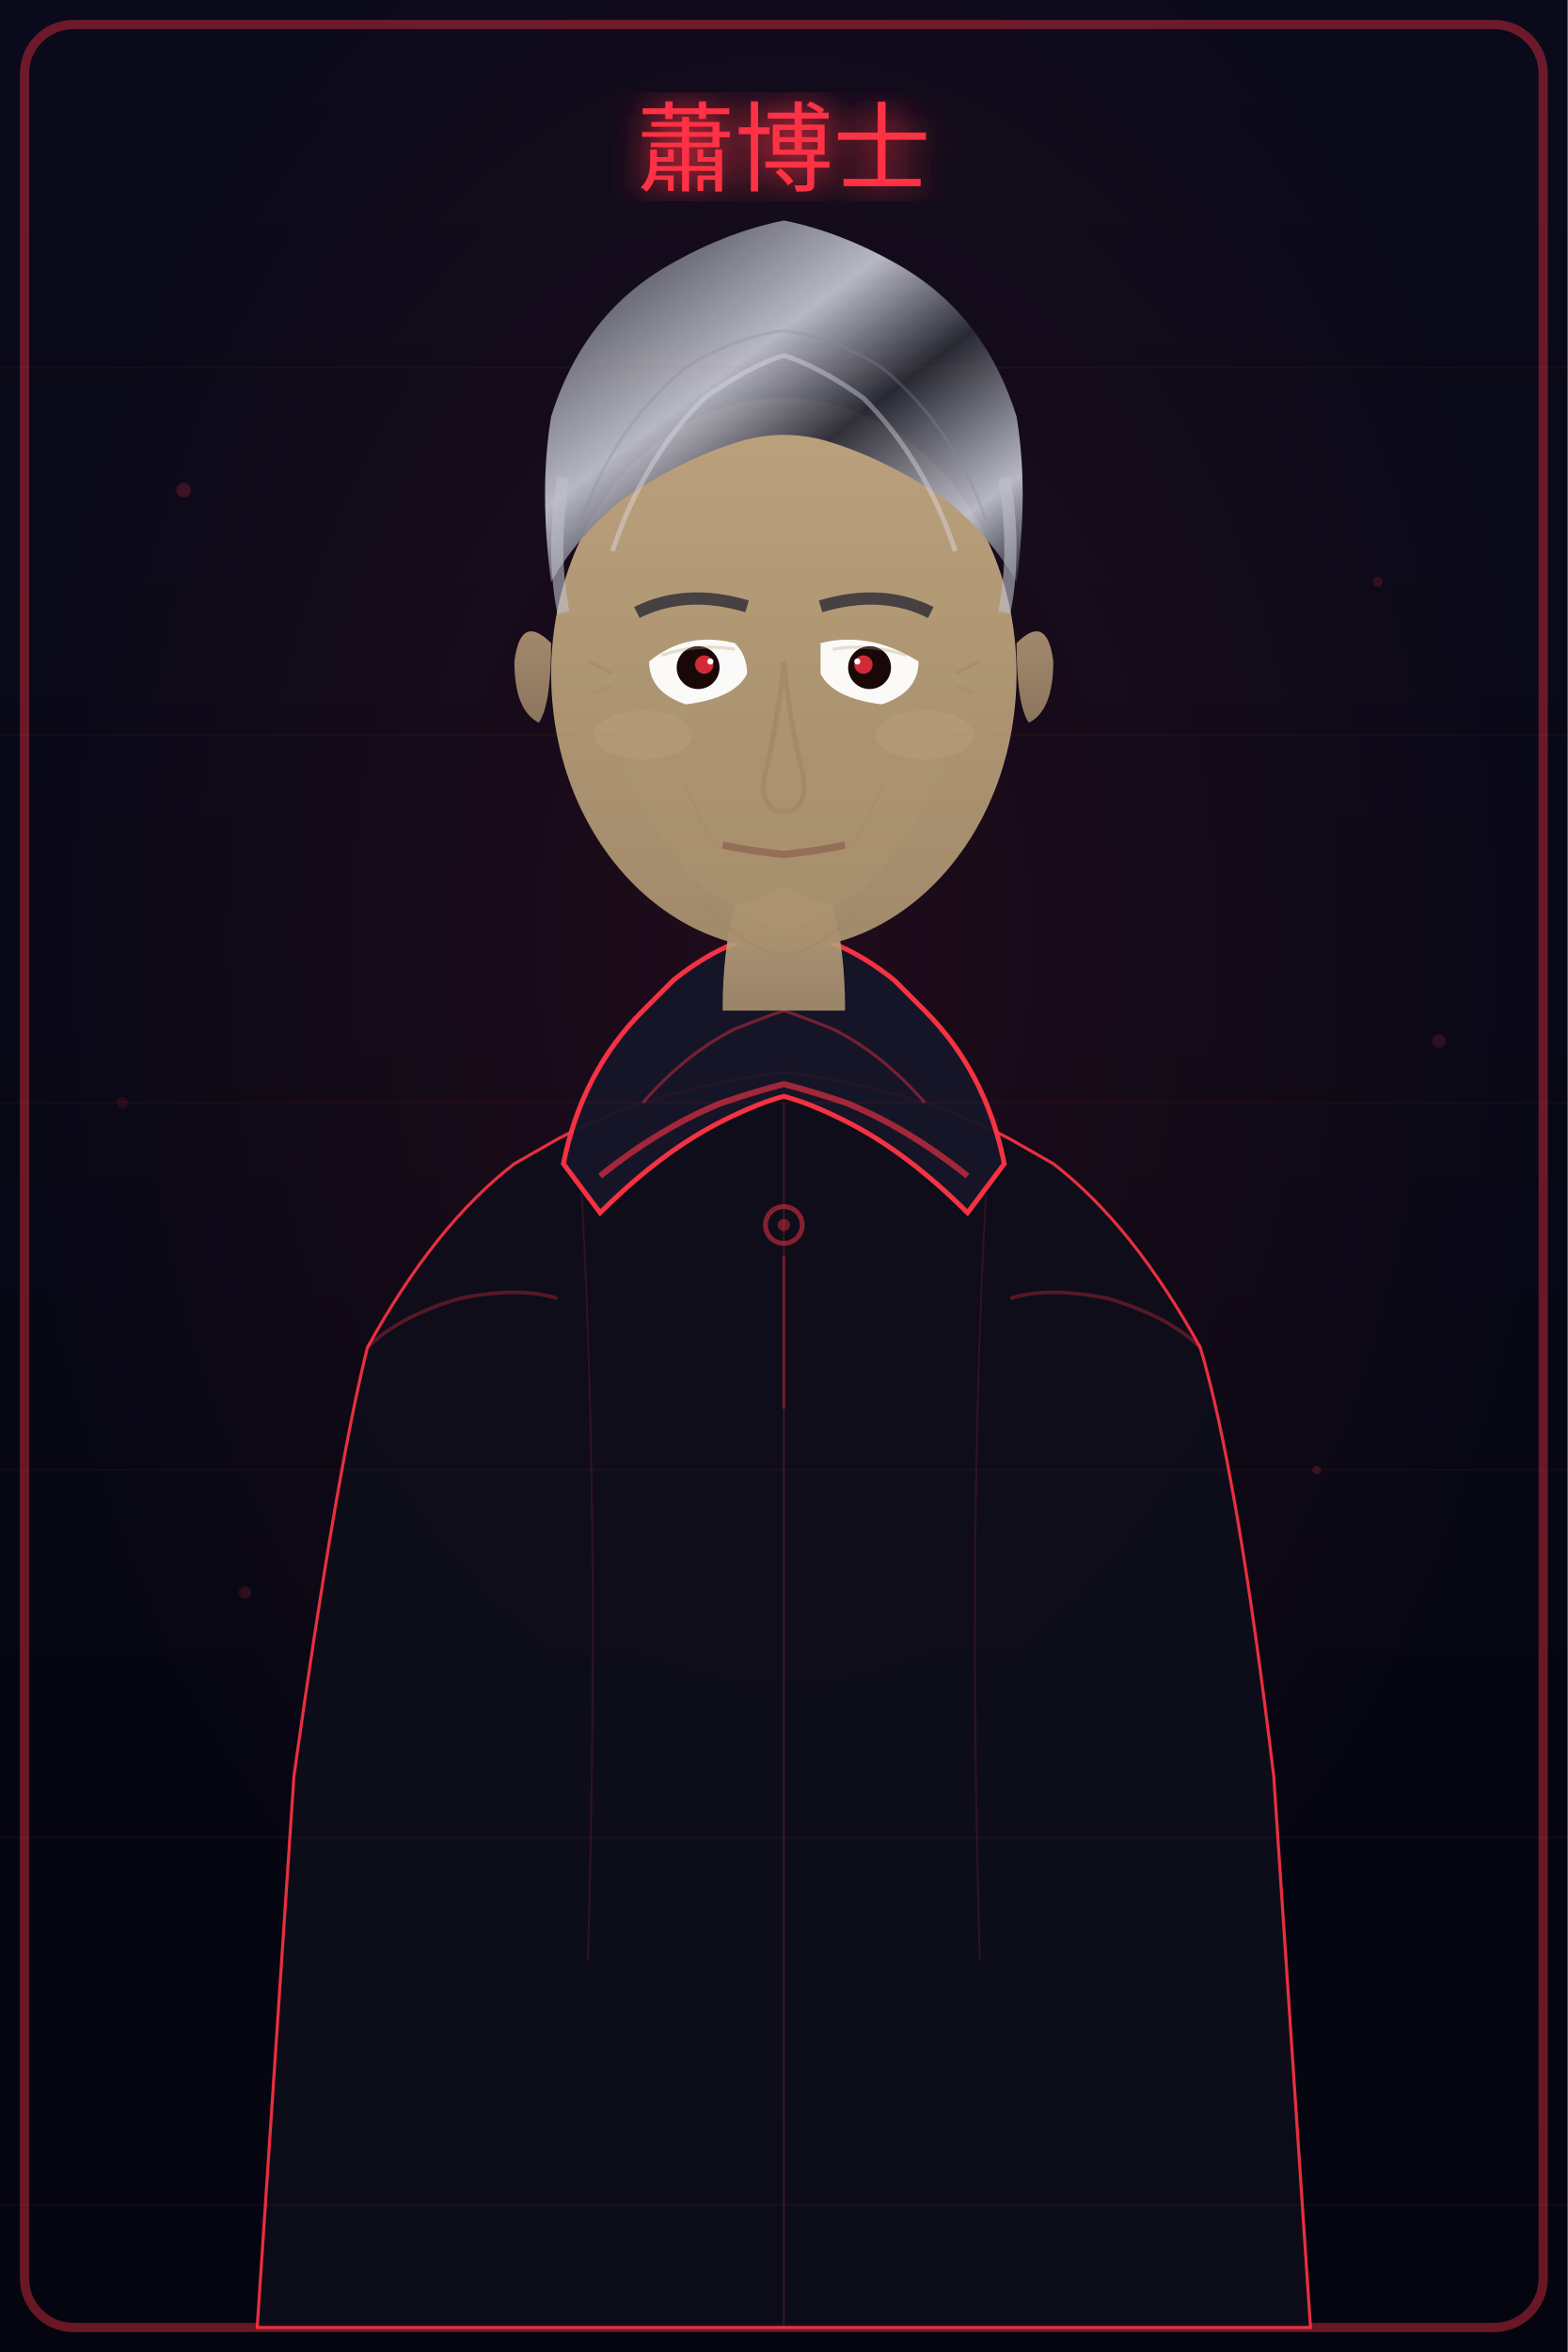
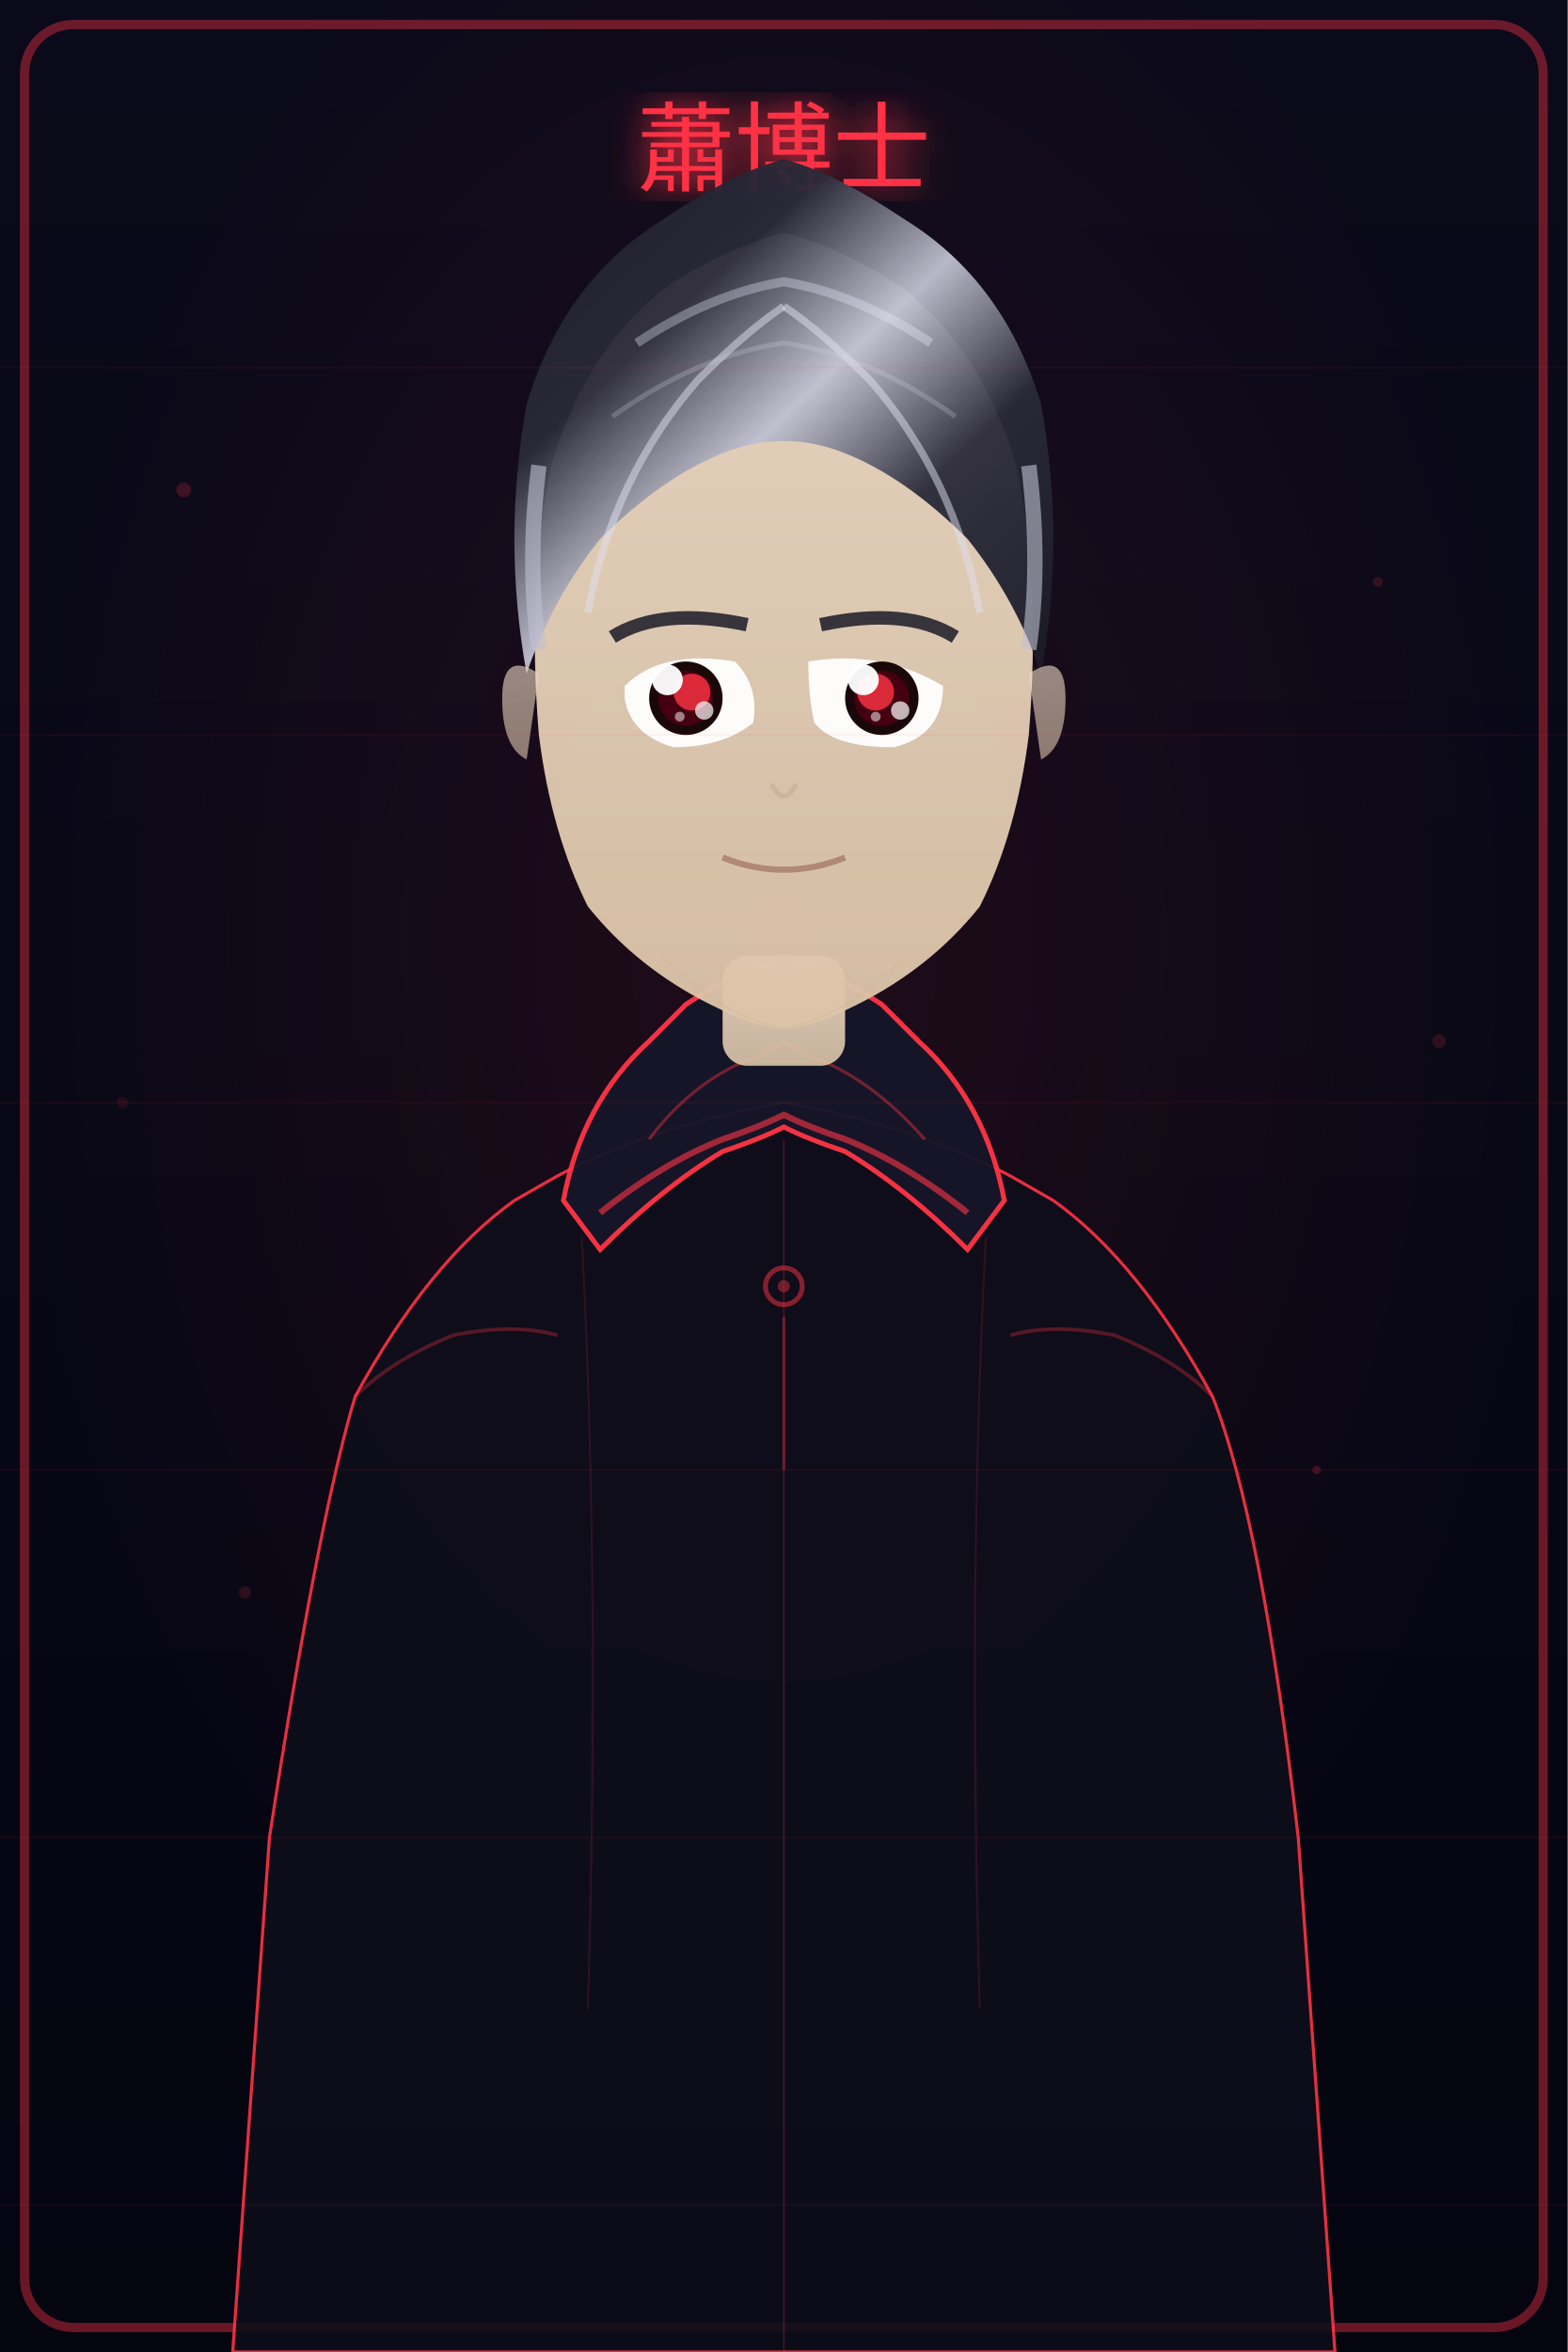
<svg xmlns="http://www.w3.org/2000/svg" width="256" height="384" viewBox="0 0 256 384">
  <defs>
    <linearGradient id="dx_bg" x1="0" y1="0" x2="0" y2="1">
      <stop offset="0%" stop-color="#0a0a1a" />
      <stop offset="100%" stop-color="#050510" />
    </linearGradient>
    <linearGradient id="dx_skin" x1="0" y1="0" x2="0" y2="1">
-       <stop offset="0%" stop-color="#c4a882" />
-       <stop offset="100%" stop-color="#a8906e" />
-     </linearGradient>
-     <linearGradient id="dx_collar" x1="0" y1="0" x2="0" y2="1">
-       <stop offset="0%" stop-color="#1a1a2e" />
-       <stop offset="100%" stop-color="#0d0d1a" />
+       <stop offset="0%" stop-color="#f0dcc8" />
+       <stop offset="100%" stop-color="#dcc4a8" />
    </linearGradient>
    <linearGradient id="dx_hair" x1="0" y1="0" x2="1" y2="1">
-       <stop offset="0%" stop-color="#2a2a35" />
-       <stop offset="40%" stop-color="#c0c0cc" />
-       <stop offset="60%" stop-color="#2a2a35" />
-       <stop offset="85%" stop-color="#c0c0cc" />
-       <stop offset="100%" stop-color="#2a2a35" />
+       <stop offset="0%" stop-color="#1a1a28" />
+       <stop offset="30%" stop-color="#2a2a38" />
+       <stop offset="50%" stop-color="#c0c0d0" />
+       <stop offset="70%" stop-color="#2a2a38" />
+       <stop offset="100%" stop-color="#1a1a28" />
    </linearGradient>
    <radialGradient id="dx_glow" cx="0.5" cy="0.4" r="0.5">
      <stop offset="0%" stop-color="#ff3344" stop-opacity="0.1" />
      <stop offset="100%" stop-color="#ff3344" stop-opacity="0" />
    </radialGradient>
    <filter id="dx_neon">
      <feGaussianBlur stdDeviation="3" result="blur" />
      <feMerge>
        <feMergeNode in="blur" />
        <feMergeNode in="SourceGraphic" />
      </feMerge>
    </filter>
-     <filter id="dx_shadow">
-       <feGaussianBlur stdDeviation="1.5" />
-     </filter>
  </defs>
  <rect width="256" height="384" fill="url(#dx_bg)" />
  <rect width="256" height="384" fill="url(#dx_glow)" />
  <rect x="4" y="4" width="248" height="376" rx="8" fill="none" stroke="#ff3344" stroke-width="1.5" opacity="0.4" />
  <text x="128" y="30" font-family="monospace" font-size="16" fill="#ff3344" text-anchor="middle" filter="url(#dx_neon)">蕭博士</text>
-   <path d="M60,220 Q55,240 48,290 L42,380 H214 L208,290 Q202,240 196,220 Q185,200 172,190 L165,186 Q150,178 128,175 Q106,178 91,186 L84,190 Q71,200 60,220 Z" fill="#0d0d1a" stroke="#ff3344" stroke-width="0.5" opacity="0.9" />
-   <path d="M128,180 L128,380" fill="none" stroke="#ff3344" stroke-width="0.3" opacity="0.2" />
-   <path d="M95,195 Q98,250 96,320" fill="none" stroke="#ff3344" stroke-width="0.3" opacity="0.15" />
-   <path d="M161,195 Q158,250 160,320" fill="none" stroke="#ff3344" stroke-width="0.3" opacity="0.15" />
-   <path d="M60,220 Q65,215 75,212 Q85,210 91,212" fill="none" stroke="#ff3344" stroke-width="0.6" opacity="0.3" />
-   <path d="M196,220 Q191,215 181,212 Q171,210 165,212" fill="none" stroke="#ff3344" stroke-width="0.6" opacity="0.3" />
-   <path d="M92,190 Q95,175 105,165 L110,160 Q115,156 120,154 L128,152 L136,154 Q141,156 146,160 L151,165 Q161,175 164,190 L158,198 Q148,188 138,183 Q132,180 128,179 Q124,180 118,183 Q108,188 98,198 Z" fill="#151528" stroke="#ff3344" stroke-width="0.8" opacity="0.95" />
-   <path d="M105,180 Q112,172 120,168 Q125,166 128,165 Q131,166 136,168 Q144,172 151,180" fill="none" stroke="#ff3344" stroke-width="0.5" opacity="0.4" />
-   <path d="M98,192 Q108,184 118,180 Q124,178 128,177 Q132,178 138,180 Q148,184 158,192" fill="none" stroke="#ff3344" stroke-width="1" opacity="0.6" />
-   <path d="M118,165 Q118,155 120,148 L128,145 L136,148 Q138,155 138,165" fill="url(#dx_skin)" opacity="0.9" />
-   <ellipse cx="128" cy="110" rx="38" ry="45" fill="url(#dx_skin)" opacity="0.95" />
-   <path d="M100,120 Q105,135 115,145 Q122,150 128,152 Q134,150 141,145 Q151,135 156,120" fill="#b09870" opacity="0.3" />
-   <ellipse cx="105" cy="120" rx="8" ry="4" fill="#d4b896" opacity="0.15" />
-   <ellipse cx="151" cy="120" rx="8" ry="4" fill="#d4b896" opacity="0.15" />
-   <path d="M106,108 Q112,103 120,105 Q122,107 122,110 Q120,114 112,115 Q106,113 106,108 Z" fill="#ffffff" opacity="0.95" />
-   <circle cx="114" cy="109" r="3.5" fill="#1a0808" />
-   <circle cx="115" cy="108.5" r="1.5" fill="#ff3344" opacity="0.8" />
-   <circle cx="116" cy="108" r="0.5" fill="#ffffff" />
-   <path d="M134,105 Q142,103 150,108 Q150,113 144,115 Q136,114 134,110 Q134,107 134,105 Z" fill="#ffffff" opacity="0.95" />
-   <circle cx="142" cy="109" r="3.5" fill="#1a0808" />
-   <circle cx="141" cy="108.5" r="1.5" fill="#ff3344" opacity="0.8" />
-   <circle cx="140" cy="108" r="0.5" fill="#ffffff" />
-   <path d="M104,100 Q112,96 122,99" fill="none" stroke="#2a2a35" stroke-width="2" opacity="0.8" />
-   <path d="M134,99 Q144,96 152,100" fill="none" stroke="#2a2a35" stroke-width="2" opacity="0.8" />
-   <path d="M108,107 Q114,105 120,106" fill="none" stroke="#b09870" stroke-width="0.5" opacity="0.3" />
-   <path d="M136,106 Q142,105 148,107" fill="none" stroke="#b09870" stroke-width="0.5" opacity="0.3" />
-   <path d="M100,110 L96,108" fill="none" stroke="#a08060" stroke-width="0.5" opacity="0.4" />
-   <path d="M100,112 L97,113" fill="none" stroke="#a08060" stroke-width="0.5" opacity="0.3" />
-   <path d="M156,110 L160,108" fill="none" stroke="#a08060" stroke-width="0.5" opacity="0.4" />
-   <path d="M156,112 L159,113" fill="none" stroke="#a08060" stroke-width="0.5" opacity="0.3" />
-   <path d="M128,108 Q127,118 125,126 Q124,130 126,132 Q128,133 130,132 Q132,130 131,126 Q129,118 128,108" fill="none" stroke="#a08060" stroke-width="0.8" opacity="0.5" />
-   <path d="M118,138 Q123,139 128,139.5 Q133,139 138,138" fill="none" stroke="#8a6050" stroke-width="1.2" opacity="0.7" />
-   <path d="M112,128 Q114,134 117,138" fill="none" stroke="#a08060" stroke-width="0.4" opacity="0.25" />
-   <path d="M144,128 Q142,134 139,138" fill="none" stroke="#a08060" stroke-width="0.4" opacity="0.25" />
-   <path d="M115,148 Q122,155 128,156 Q134,155 141,148" fill="none" stroke="#a08060" stroke-width="0.5" opacity="0.3" />
-   <path d="M90,95 Q88,80 90,68 Q95,52 108,44 Q118,38 128,36 Q138,38 148,44 Q161,52 166,68 Q168,80 166,95 Q162,88 155,82 Q145,75 135,72 Q128,70 121,72 Q111,75 101,82 Q94,88 90,95 Z" fill="url(#dx_hair)" opacity="0.95" />
-   <path d="M100,90 Q105,75 115,65 Q122,60 128,58" fill="none" stroke="#e0e0ee" stroke-width="0.8" opacity="0.4" />
-   <path d="M156,90 Q151,75 141,65 Q134,60 128,58" fill="none" stroke="#e0e0ee" stroke-width="0.8" opacity="0.4" />
-   <path d="M95,85 Q100,70 112,60 Q120,55 128,54" fill="none" stroke="#888899" stroke-width="0.5" opacity="0.3" />
-   <path d="M161,85 Q156,70 144,60 Q136,55 128,54" fill="none" stroke="#888899" stroke-width="0.5" opacity="0.3" />
-   <path d="M92,100 Q90,90 92,78" fill="none" stroke="#c0c0cc" stroke-width="2" opacity="0.6" />
-   <path d="M164,100 Q166,90 164,78" fill="none" stroke="#c0c0cc" stroke-width="2" opacity="0.6" />
-   <path d="M90,105 Q85,100 84,108 Q84,116 88,118 Q90,115 90,105 Z" fill="url(#dx_skin)" opacity="0.8" />
-   <path d="M166,105 Q171,100 172,108 Q172,116 168,118 Q166,115 166,105 Z" fill="url(#dx_skin)" opacity="0.8" />
-   <circle cx="128" cy="200" r="3" fill="none" stroke="#ff3344" stroke-width="0.8" opacity="0.5" />
-   <circle cx="128" cy="200" r="1" fill="#ff3344" opacity="0.4" />
-   <line x1="128" y1="205" x2="128" y2="230" stroke="#ff3344" stroke-width="0.5" opacity="0.3" />
+   <path d="M58,228 Q52,248 44,300 L38,384 H218 L212,300 Q206,248 198,228 Q186,206 172,196 L165,192 Q150,184 128,180 Q106,184 91,192 L84,196 Q70,206 58,228 Z" fill="#0d0d1a" stroke="#ff3344" stroke-width="0.5" opacity="0.9" />
+   <path d="M128,186 L128,384" fill="none" stroke="#ff3344" stroke-width="0.3" opacity="0.2" />
+   <path d="M95,202 Q98,258 96,328" fill="none" stroke="#ff3344" stroke-width="0.3" opacity="0.15" />
+   <path d="M161,202 Q158,258 160,328" fill="none" stroke="#ff3344" stroke-width="0.3" opacity="0.15" />
+   <path d="M58,228 Q64,222 74,218 Q84,216 91,218" fill="none" stroke="#ff3344" stroke-width="0.6" opacity="0.3" />
+   <path d="M198,228 Q192,222 182,218 Q172,216 165,218" fill="none" stroke="#ff3344" stroke-width="0.6" opacity="0.3" />
+   <path d="M92,196 Q95,180 106,170 L112,164 Q118,160 124,158 L128,156 L132,158 Q138,160 144,164 L150,170 Q161,180 164,196 L158,204 Q148,194 138,188 Q132,186 128,184 Q124,186 118,188 Q108,194 98,204 Z" fill="#151528" stroke="#ff3344" stroke-width="0.8" opacity="0.95" />
+   <path d="M106,186 Q112,178 120,174 Q125,172 128,170 Q131,172 136,174 Q144,178 151,186" fill="none" stroke="#ff3344" stroke-width="0.5" opacity="0.4" />
+   <path d="M98,198 Q108,190 118,186 Q124,184 128,182 Q132,184 138,186 Q148,190 158,198" fill="none" stroke="#ff3344" stroke-width="1" opacity="0.6" />
+   <rect x="118" y="156" width="20" height="18" rx="4" fill="url(#dx_skin)" opacity="0.9" />
+   <path d="M88,120 Q86,96 90,76 Q96,56 110,46 Q120,40 128,38 Q136,40 146,46 Q160,56 166,76 Q170,96 168,120 Q166,136 160,148 Q152,158 140,164 Q132,168 128,168 Q124,168 116,164 Q104,158 96,148 Q90,136 88,120 Z" fill="url(#dx_skin)" opacity="0.95" />
+   <path d="M102,112 Q108,106 120,108 Q124,112 123,118 Q118,122 110,122 Q103,120 102,114 Z" fill="#ffffff" opacity="0.95" />
+   <ellipse cx="112" cy="114" rx="6" ry="6" fill="#1a0808" />
+   <ellipse cx="112" cy="114" rx="4.5" ry="4.5" fill="#440011" />
+   <ellipse cx="113" cy="113" rx="3" ry="3" fill="#ff3344" opacity="0.8" />
+   <circle cx="109" cy="111" r="2.5" fill="#ffffff" opacity="0.95" />
+   <circle cx="115" cy="116" r="1.5" fill="#ffffff" opacity="0.7" />
+   <circle cx="111" cy="117" r="0.8" fill="#ffffff" opacity="0.5" />
+   <path d="M132,108 Q144,106 154,112 Q154,120 146,122 Q136,122 133,118 Q132,114 132,108 Z" fill="#ffffff" opacity="0.95" />
+   <ellipse cx="144" cy="114" rx="6" ry="6" fill="#1a0808" />
+   <ellipse cx="144" cy="114" rx="4.5" ry="4.5" fill="#440011" />
+   <ellipse cx="143" cy="113" rx="3" ry="3" fill="#ff3344" opacity="0.8" />
+   <circle cx="141" cy="111" r="2.5" fill="#ffffff" opacity="0.95" />
+   <circle cx="147" cy="116" r="1.5" fill="#ffffff" opacity="0.7" />
+   <circle cx="143" cy="117" r="0.8" fill="#ffffff" opacity="0.5" />
+   <path d="M100,104 Q108,99 122,102" fill="none" stroke="#1a1a28" stroke-width="2.2" opacity="0.85" />
+   <path d="M134,102 Q148,99 156,104" fill="none" stroke="#1a1a28" stroke-width="2.2" opacity="0.85" />
+   <path d="M126,128 Q128,132 130,128" fill="none" stroke="#c4a888" stroke-width="0.8" opacity="0.5" />
+   <path d="M118,140 Q123,142 128,142 Q133,142 138,140" fill="none" stroke="#a07060" stroke-width="1" opacity="0.7" />
+   <path d="M108,156 Q118,166 128,168 Q138,166 148,156" fill="none" stroke="#c8ac90" stroke-width="0.4" opacity="0.2" />
+   <path d="M86,110 Q82,88 86,66 Q92,46 108,36 Q120,28 128,26 Q136,28 148,36 Q164,46 170,66 Q174,88 170,110 Q166,98 158,88 Q148,78 138,74 Q128,70 118,74 Q108,78 98,88 Q90,98 86,110 Z" fill="url(#dx_hair)" opacity="0.95" />
+   <path d="M96,100 Q100,78 114,62 Q122,54 128,50" fill="none" stroke="#e0e0f0" stroke-width="1.2" opacity="0.5" />
+   <path d="M160,100 Q156,78 142,62 Q134,54 128,50" fill="none" stroke="#e0e0f0" stroke-width="1.2" opacity="0.5" />
+   <path d="M104,56 Q116,48 128,46 Q140,48 152,56" fill="none" stroke="#e8e8f8" stroke-width="1.5" opacity="0.35" />
+   <path d="M100,68 Q114,58 128,56 Q142,58 156,68" fill="none" stroke="#d0d0e0" stroke-width="0.8" opacity="0.25" />
+   <path d="M88,106 Q86,92 88,76" fill="none" stroke="#c0c0d0" stroke-width="2.5" opacity="0.6" />
+   <path d="M168,106 Q170,92 168,76" fill="none" stroke="#c0c0d0" stroke-width="2.5" opacity="0.6" />
+   <path d="M88,110 Q82,106 82,114 Q82,122 86,124" fill="url(#dx_skin)" opacity="0.6" />
+   <path d="M168,110 Q174,106 174,114 Q174,122 170,124" fill="url(#dx_skin)" opacity="0.6" />
+   <circle cx="128" cy="210" r="3" fill="none" stroke="#ff3344" stroke-width="0.8" opacity="0.5" />
+   <circle cx="128" cy="210" r="1" fill="#ff3344" opacity="0.4" />
+   <line x1="128" y1="215" x2="128" y2="240" stroke="#ff3344" stroke-width="0.5" opacity="0.3" />
  <circle cx="30" cy="80" r="1.2" fill="#ff3344" opacity="0.2" />
  <circle cx="225" cy="95" r="0.8" fill="#ff3344" opacity="0.15" />
  <circle cx="40" cy="260" r="1" fill="#ff3344" opacity="0.15" />
  <circle cx="215" cy="240" r="0.7" fill="#ff3344" opacity="0.2" />
  <circle cx="20" cy="180" r="0.9" fill="#ff3344" opacity="0.1" />
  <circle cx="235" cy="170" r="1.1" fill="#ff3344" opacity="0.15" />
  <line x1="0" y1="60" x2="256" y2="60" stroke="#ff3344" stroke-width="0.3" opacity="0.06" />
  <line x1="0" y1="120" x2="256" y2="120" stroke="#ff3344" stroke-width="0.3" opacity="0.06" />
  <line x1="0" y1="180" x2="256" y2="180" stroke="#ff3344" stroke-width="0.3" opacity="0.06" />
  <line x1="0" y1="240" x2="256" y2="240" stroke="#ff3344" stroke-width="0.3" opacity="0.06" />
  <line x1="0" y1="300" x2="256" y2="300" stroke="#ff3344" stroke-width="0.3" opacity="0.06" />
  <line x1="0" y1="360" x2="256" y2="360" stroke="#ff3344" stroke-width="0.3" opacity="0.06" />
</svg>
